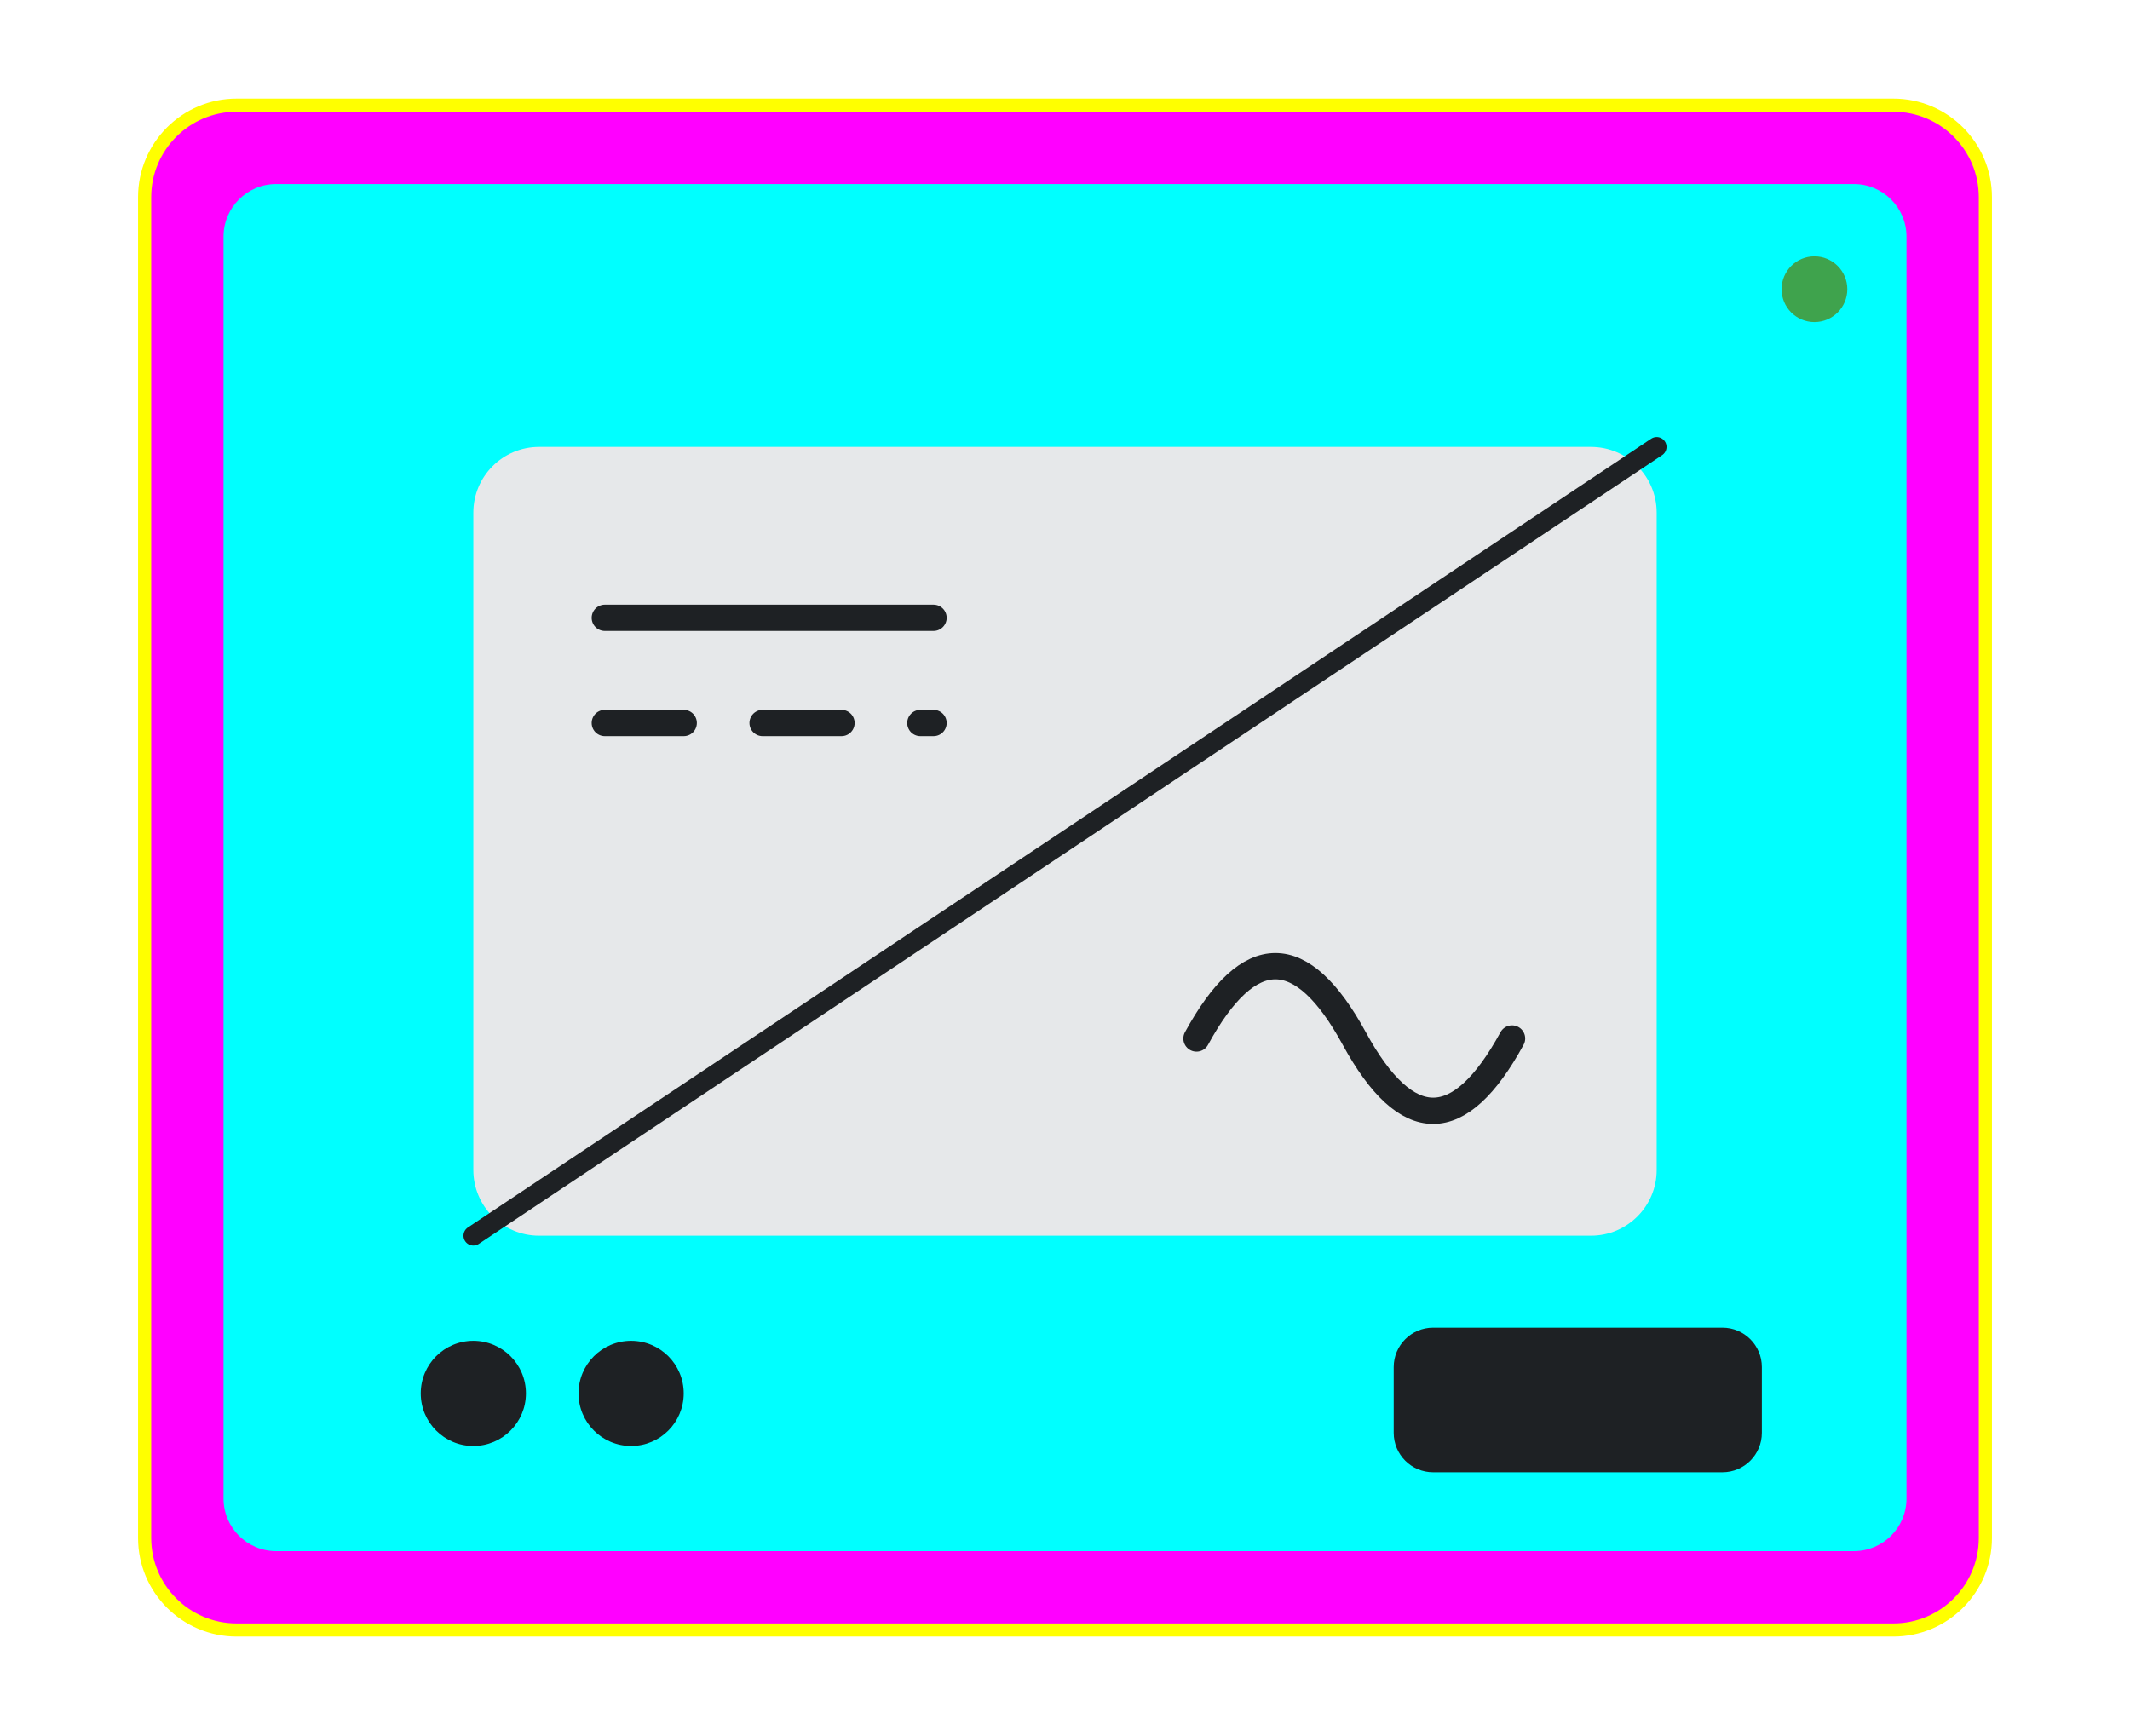
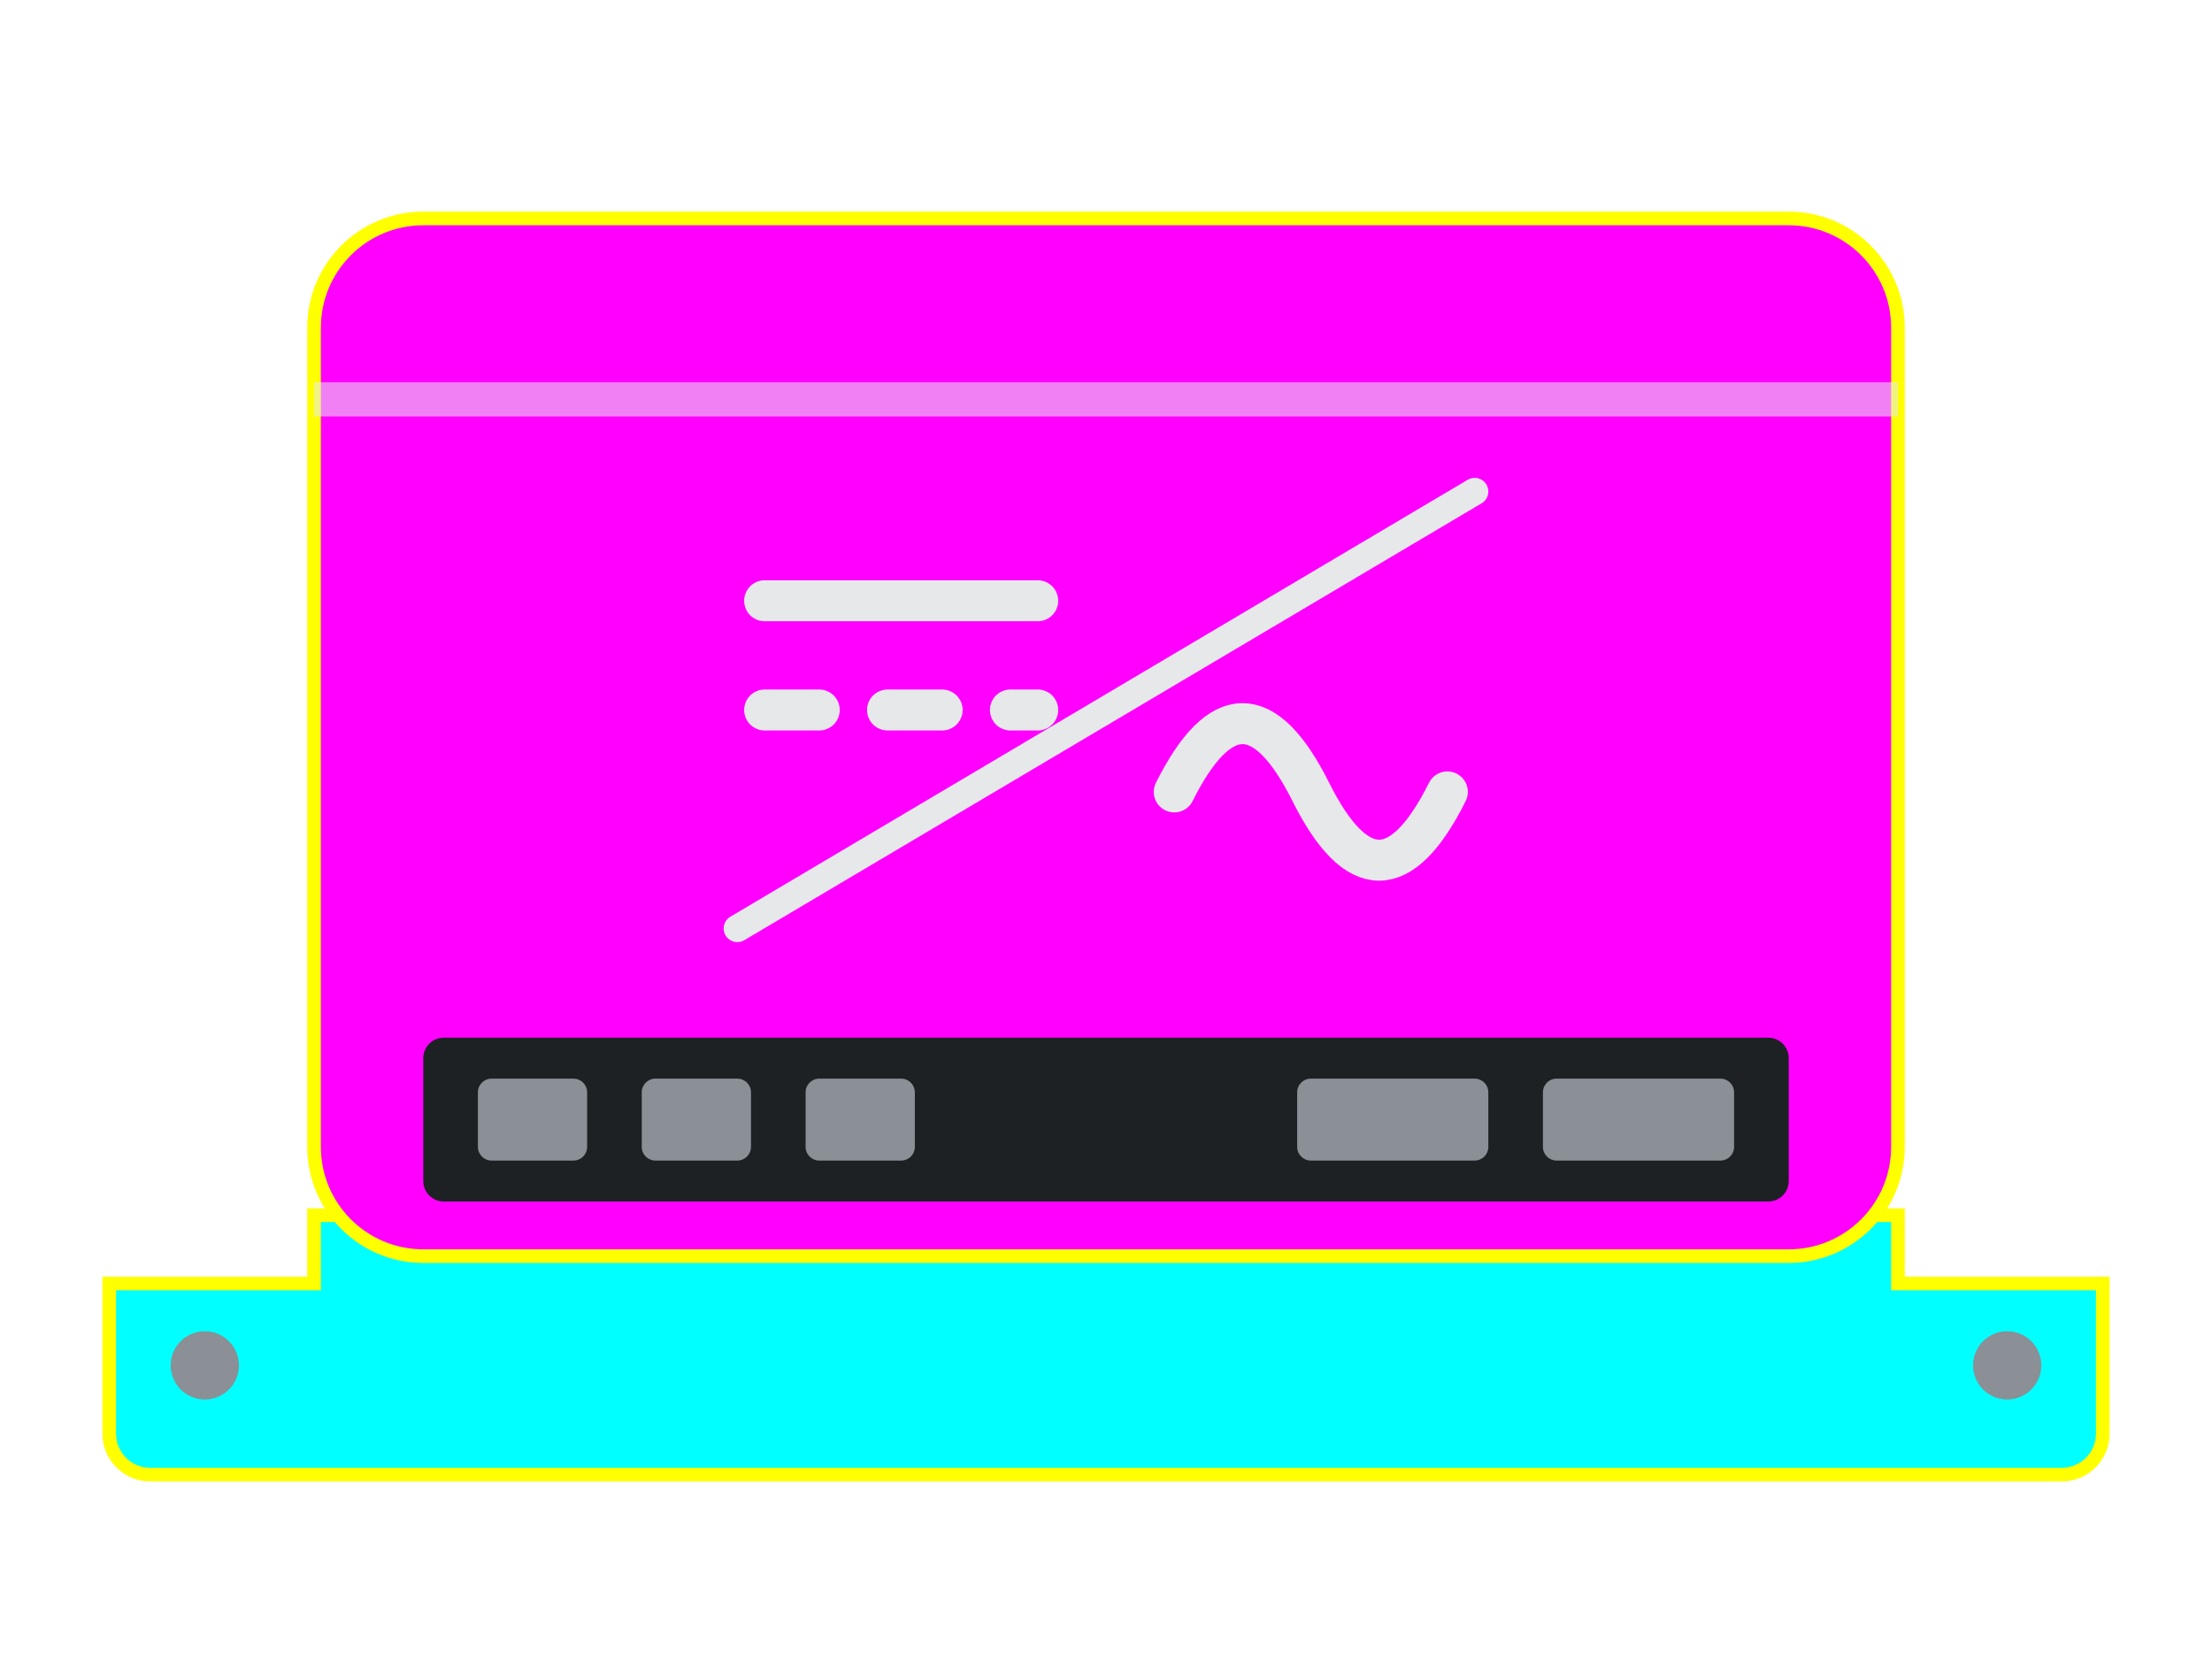
- <svg xmlns="http://www.w3.org/2000/svg" viewBox="-12 -12 324 264" width="324" height="264">
+ <svg xmlns="http://www.w3.org/2000/svg" viewBox="-12 -12 324 244" width="324" height="244">
  <style>
    .primary { fill: #FF00FF; }
    .secondary { fill: #00FFFF; }
-     .lcd { fill: #C9D3C0; }
-     .lcdtext { fill: #2A2E2A; font-weight: bold; font-size: 30px; font-family: monospace; }
    .light { fill: #E6E8EA; }
    .key { fill: #8A9096; }
    .dark { fill: #1E2124; }
-     .bezel { fill: #2B2E32; }
-     .line { fill: none; stroke: #E6E8EA; stroke-width: 4; stroke-linecap: round; stroke-linejoin: round; }
-     .dline { fill: none; stroke: #1E2124; stroke-width: 4; stroke-linecap: round; stroke-linejoin: round; }
-     .label { fill: #E6E8EA; font-size: 10px; font-family: sans-serif; text-anchor: middle; }
+     .line { fill: none; stroke: #E6E8EA; stroke-width: 6; stroke-linecap: round; stroke-linejoin: round; }
  </style>
-   <rect class="primary" x="10" y="4" stroke="#FFFF00" stroke-width="2" vector-effect="non-scaling-stroke" width="280" height="232" rx="14" />
-   <rect class="secondary" x="22" y="16" width="256" height="208" rx="8" />
-   <rect class="light" x="60" y="56" width="180" height="120" rx="10" />
-   <path class="dline" d="M60 176 L240 56" style="stroke-width:3" />
-   <g class="dline">
-     <path d="M80 82 h50" />
-     <path d="M80 98 h12 M104 98 h12 M128 98 h2" />
+   <path class="secondary" stroke="#FFFF00" stroke-width="2" vector-effect="non-scaling-stroke" d="M4 176 h30 v-10 h232 v10 h30 v22 a6 6 0 0 1 -6 6 h-280 a6 6 0 0 1 -6 -6 z" />
+   <circle class="key" cx="18" cy="188" r="5" />
+   <circle class="key" cx="282" cy="188" r="5" />
+   <rect class="primary" stroke="#FFFF00" stroke-width="2" vector-effect="non-scaling-stroke" x="34" y="20" width="232" height="152" rx="16" />
+   <rect class="light" x="34" y="44" width="232" height="5" fill-opacity="0.55" />
+   <path class="line" d="M100 76 h40 M100 92 h8 M118 92 h8 M136 92 h4" />
+   <path class="line" d="M160 104 q10 -20 20 0 t20 0" />
+   <path class="line" d="M96 124 L204 60" style="stroke-width:4" />
+   <rect class="dark" x="50" y="140" width="200" height="24" rx="3" />
+   <g class="key">
+     <rect x="58" y="146" width="16" height="12" rx="2" />
+     <rect x="82" y="146" width="16" height="12" rx="2" />
+     <rect x="106" y="146" width="16" height="12" rx="2" />
+     <rect x="178" y="146" width="28" height="12" rx="2" />
+     <rect x="214" y="146" width="28" height="12" rx="2" />
  </g>
-   <path class="dline" d="M170 146 q12 -22 24 0 t24 0" />
-   <circle class="dark" cx="60" cy="200" r="8" />
-   <circle class="dark" cx="84" cy="200" r="8" />
-   <rect class="dark" x="200" y="190" width="56" height="22" rx="6" />
-   <circle cx="264" cy="32" r="5" fill="#3FA34D" />
</svg>
